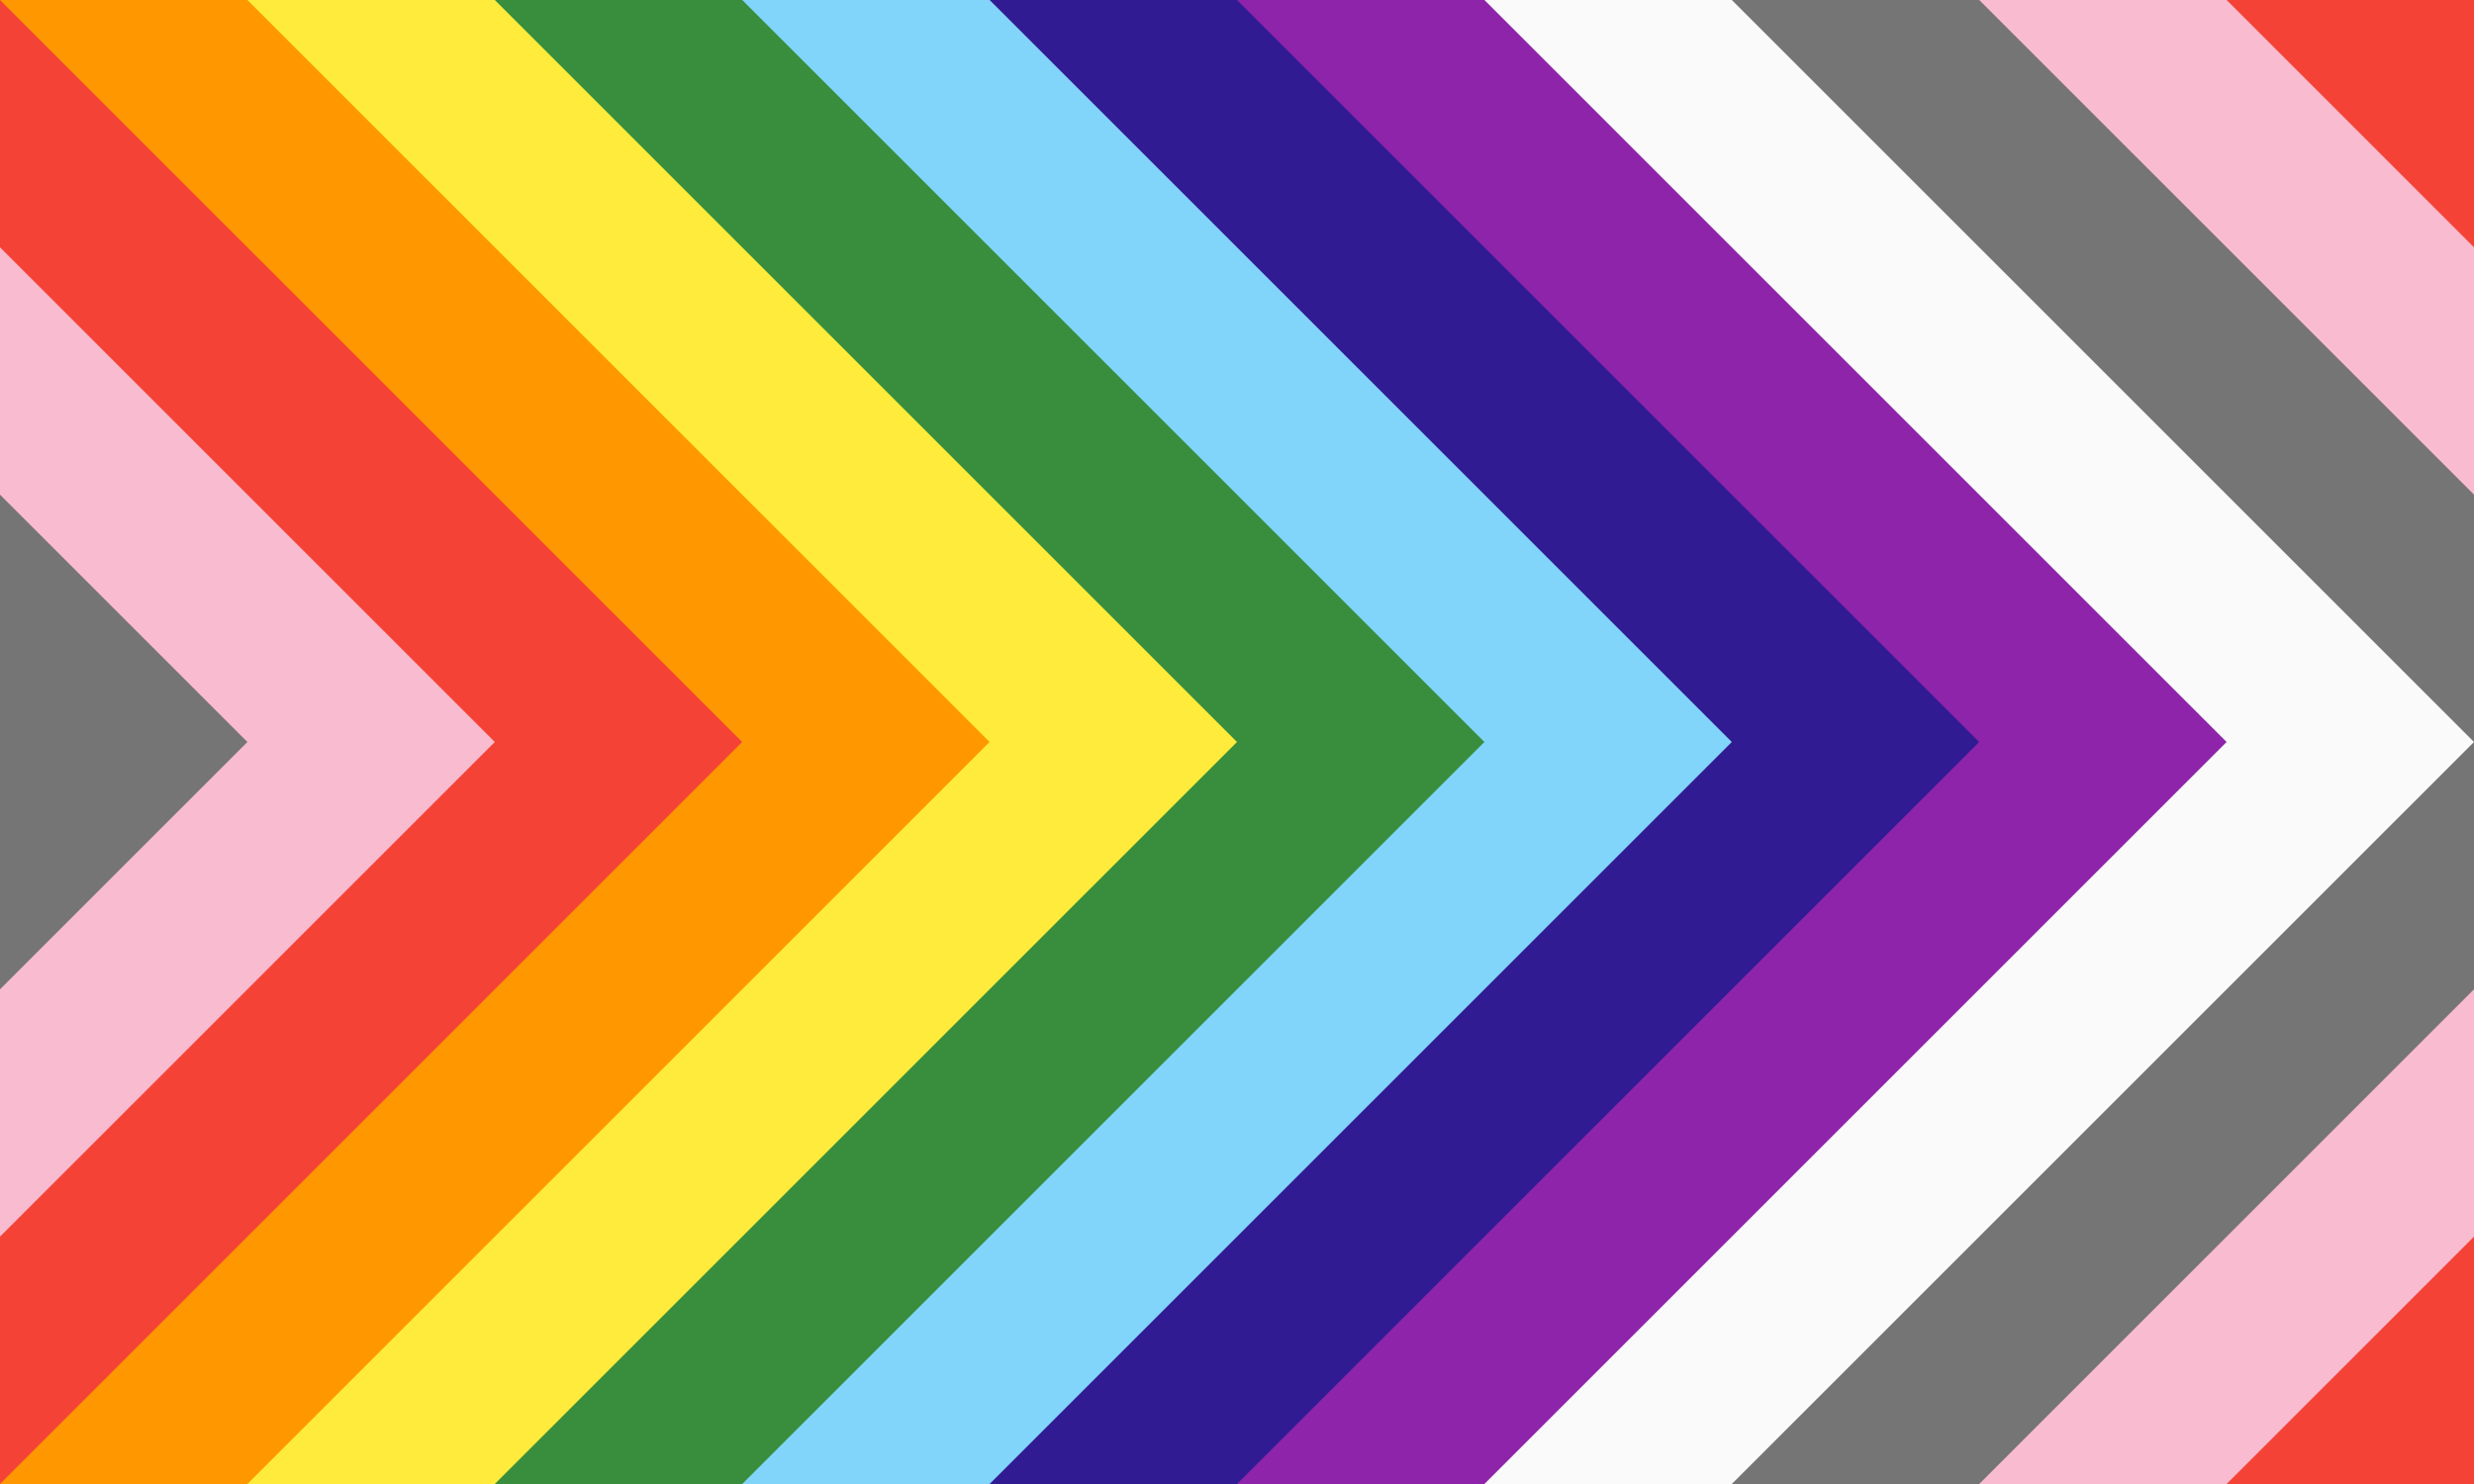
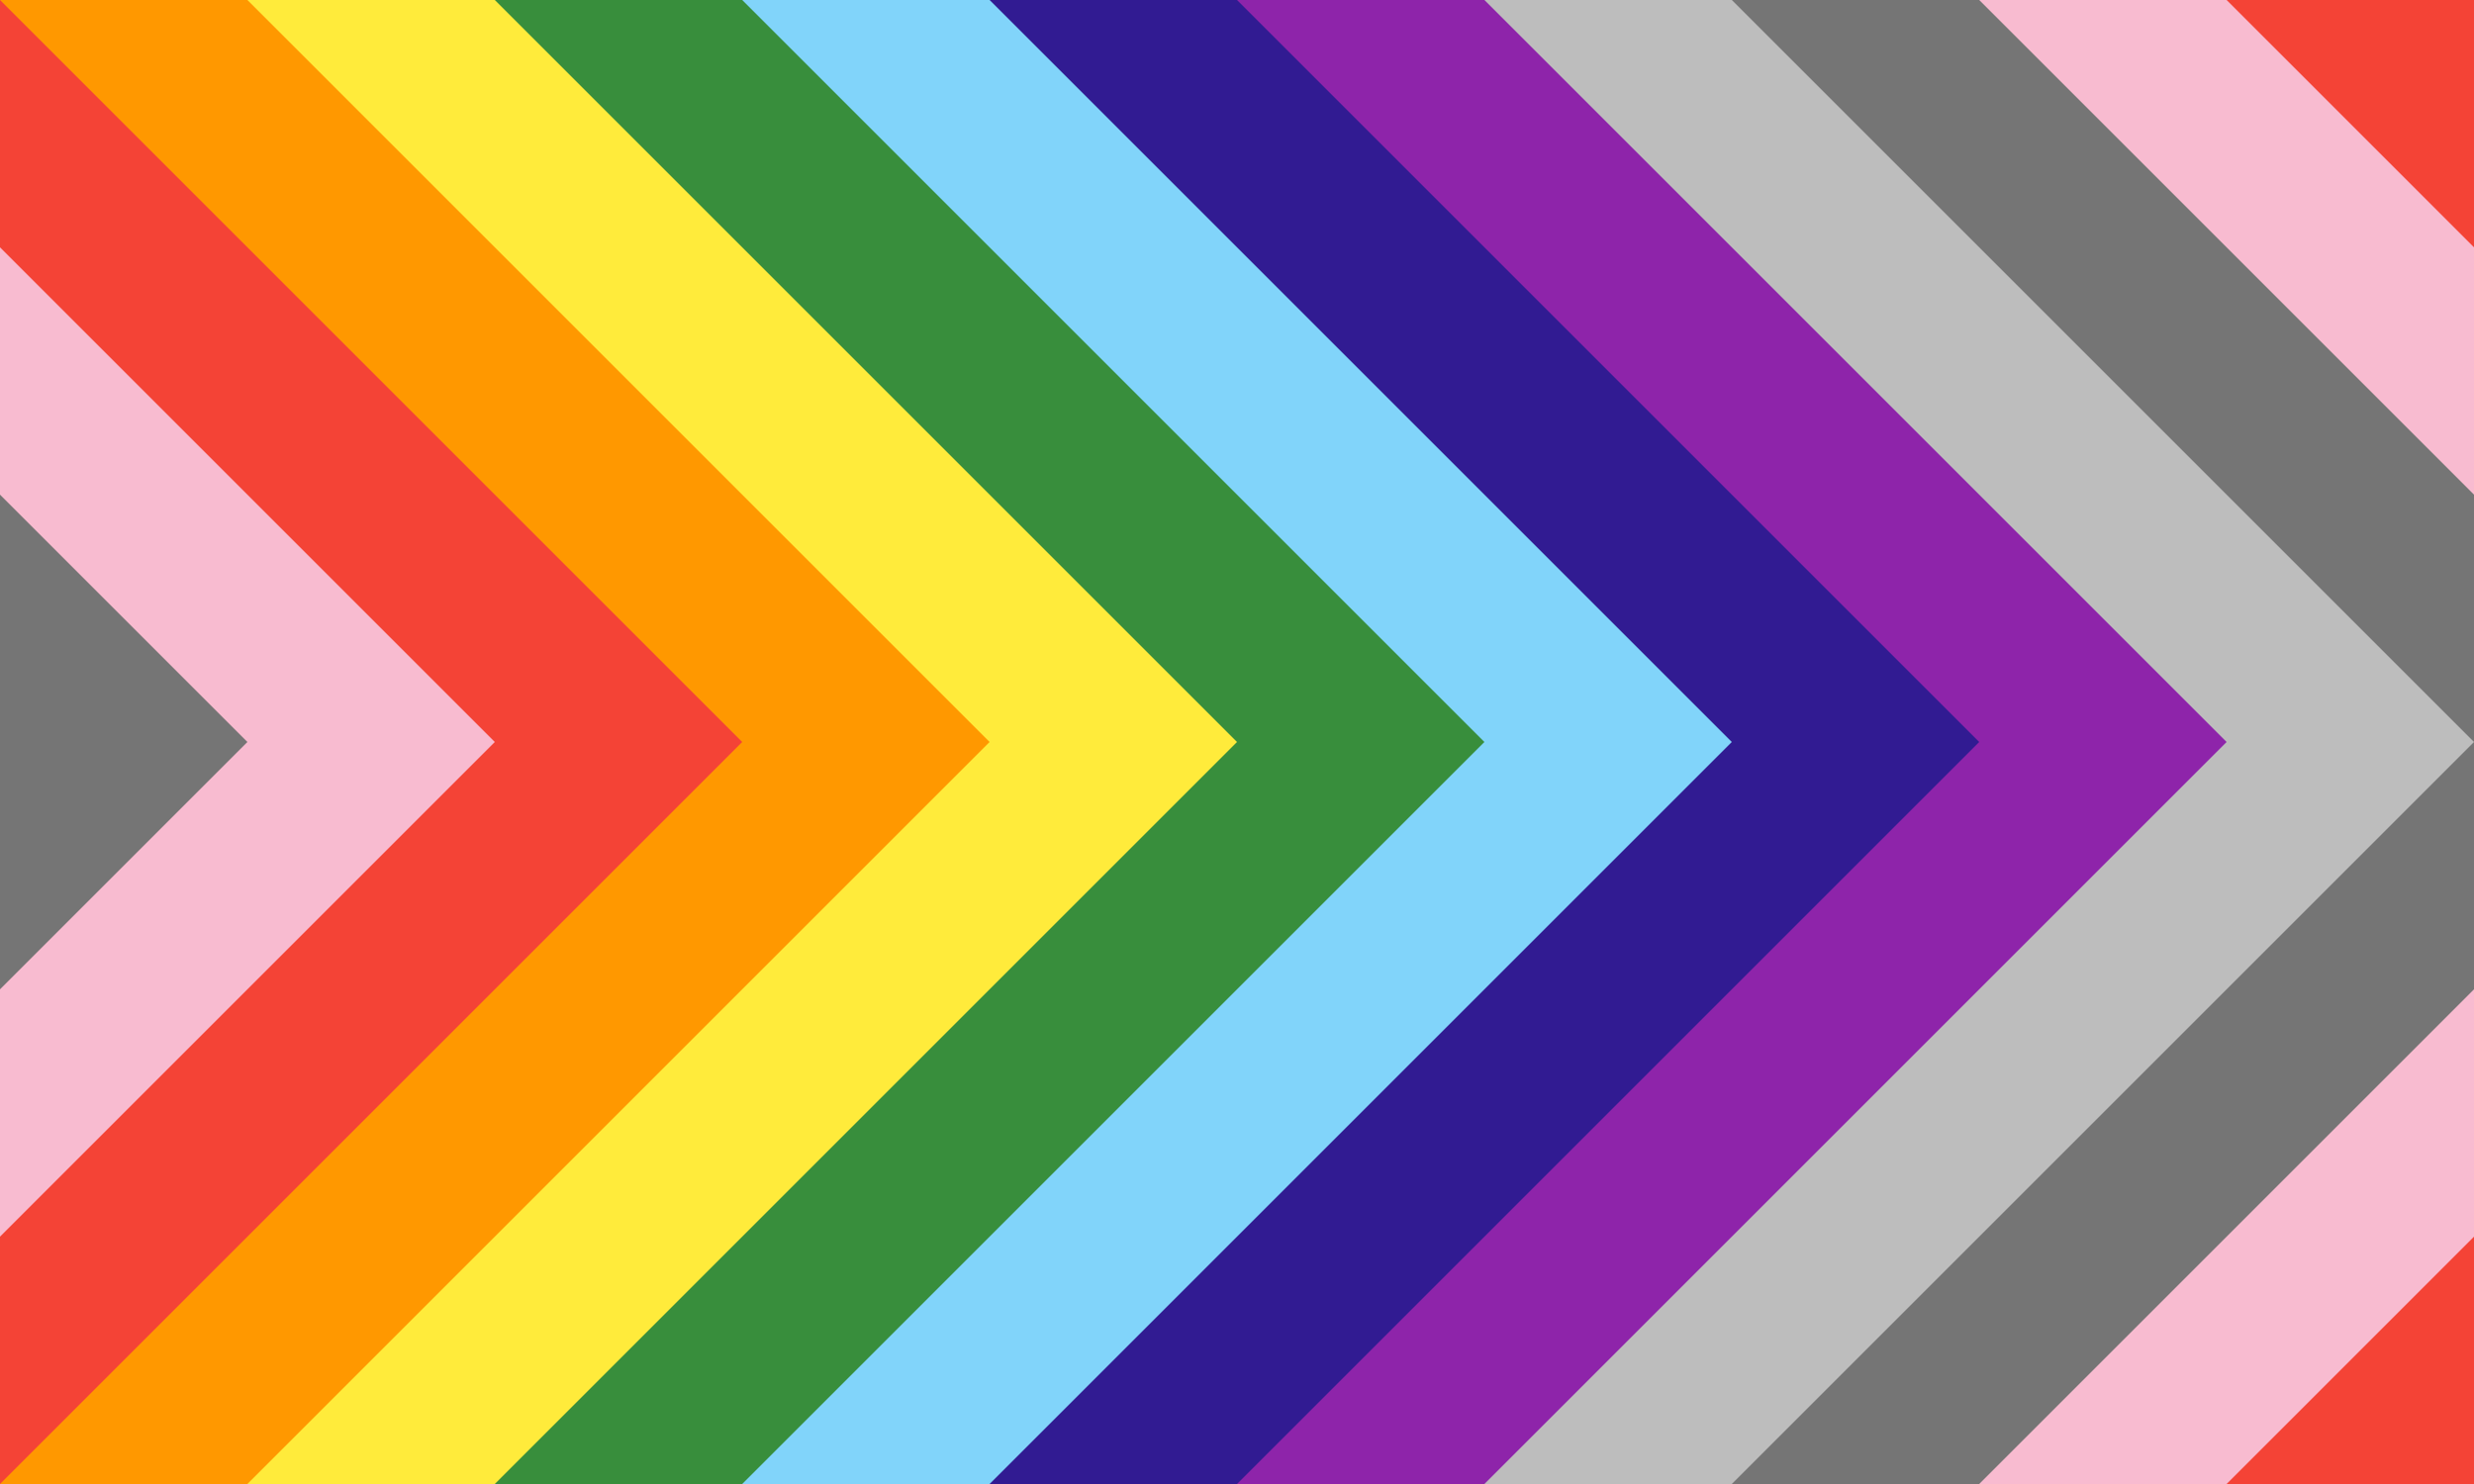
<svg xmlns="http://www.w3.org/2000/svg" width="20px" height="12px" viewBox="0 0 20 12" version="1.1">
  <defs>
    <filter color-interpolation-filters="auto" id="filter-1">
      <feColorMatrix in="SourceGraphic" type="matrix" values="0 0 0 0 0.957 0 0 0 0 0.263 0 0 0 0 0.212 0 0 0 1 0" />
    </filter>
    <filter color-interpolation-filters="auto" id="filter-2">
      <feColorMatrix in="SourceGraphic" type="matrix" values="0 0 0 0 0.973 0 0 0 0 0.733 0 0 0 0 0.816 0 0 0 1 0" />
    </filter>
    <filter color-interpolation-filters="auto" id="filter-3">
      <feColorMatrix in="SourceGraphic" type="matrix" values="0 0 0 0 0.459 0 0 0 0 0.459 0 0 0 0 0.459 0 0 0 1 0" />
    </filter>
    <filter color-interpolation-filters="auto" id="filter-4">
-       <feColorMatrix in="SourceGraphic" type="matrix" values="0 0 0 0 0.98 0 0 0 0 0.98 0 0 0 0 0.98 0 0 0 1 0" />
+       <feColorMatrix in="SourceGraphic" type="matrix" values="0 0 0 0 0.741 0 0 0 0 0.741 0 0 0 0 0.741 0 0 0 1 0" />
    </filter>
    <filter color-interpolation-filters="auto" id="filter-5">
      <feColorMatrix in="SourceGraphic" type="matrix" values="0 0 0 0 0.557 0 0 0 0 0.141 0 0 0 0 0.667 0 0 0 1 0" />
    </filter>
    <filter color-interpolation-filters="auto" id="filter-6">
      <feColorMatrix in="SourceGraphic" type="matrix" values="0 0 0 0 0.192 0 0 0 0 0.106 0 0 0 0 0.573 0 0 0 1 0" />
    </filter>
    <filter color-interpolation-filters="auto" id="filter-7">
      <feColorMatrix in="SourceGraphic" type="matrix" values="0 0 0 0 0.506 0 0 0 0 0.831 0 0 0 0 0.98 0 0 0 1 0" />
    </filter>
    <filter color-interpolation-filters="auto" id="filter-8">
      <feColorMatrix in="SourceGraphic" type="matrix" values="0 0 0 0 0.22 0 0 0 0 0.557 0 0 0 0 0.235 0 0 0 1 0" />
    </filter>
    <filter color-interpolation-filters="auto" id="filter-9">
      <feColorMatrix in="SourceGraphic" type="matrix" values="0 0 0 0 1 0 0 0 0 0.922 0 0 0 0 0.231 0 0 0 1 0" />
    </filter>
    <filter color-interpolation-filters="auto" id="filter-10">
      <feColorMatrix in="SourceGraphic" type="matrix" values="0 0 0 0 1 0 0 0 0 0.596 0 0 0 0 0 0 0 0 1 0" />
    </filter>
    <filter color-interpolation-filters="auto" id="filter-11">
      <feColorMatrix in="SourceGraphic" type="matrix" values="0 0 0 0 0.957 0 0 0 0 0.263 0 0 0 0 0.212 0 0 0 1 0" />
    </filter>
    <filter color-interpolation-filters="auto" id="filter-12">
      <feColorMatrix in="SourceGraphic" type="matrix" values="0 0 0 0 0.973 0 0 0 0 0.733 0 0 0 0 0.816 0 0 0 1 0" />
    </filter>
    <filter color-interpolation-filters="auto" id="filter-13">
      <feColorMatrix in="SourceGraphic" type="matrix" values="0 0 0 0 0.459 0 0 0 0 0.459 0 0 0 0 0.459 0 0 0 1 0" />
    </filter>
  </defs>
  <g id="GSM-Pride-Flag-(2021-Ky-Leggiero-design;-Repeating-Banner)" stroke="none" stroke-width="1" fill="none" fill-rule="evenodd">
    <rect fill="#757575" x="0" y="0" width="20" height="12" />
    <g id="Path-2" transform="translate(-4, 0)" filter="url(#filter-1)">
      <g>
        <polygon id="Path" fill="#D8D8D8" points="24 8.32667268e-17 30 6 24 12 0 12 0 0" />
      </g>
    </g>
    <g id="Path-2" transform="translate(18, 0)" filter="url(#filter-2)">
      <g transform="translate(-24, 0)">
        <polygon id="Path" fill="#D8D8D8" points="24 8.32667268e-17 30 6 24 12 0 12 0 0" />
      </g>
    </g>
    <g id="Path-2" transform="translate(16, 0)" filter="url(#filter-3)">
      <g transform="translate(-24, 0)">
        <polygon id="Path" fill="#D8D8D8" points="24 8.32667268e-17 30 6 24 12 0 12 0 0" />
      </g>
    </g>
    <g id="Path-2" transform="translate(14, 0)" filter="url(#filter-4)">
      <g transform="translate(-24, 0)">
        <polygon id="Path" fill="#D8D8D8" points="24 8.32667268e-17 30 6 24 12 0 12 0 0" />
      </g>
    </g>
    <g id="Path-2" transform="translate(12, 0)" filter="url(#filter-5)">
      <g transform="translate(-24, 0)">
        <polygon id="Path" fill="#D8D8D8" points="24 8.32667268e-17 30 6 24 12 0 12 0 0" />
      </g>
    </g>
    <g id="Path-2" transform="translate(10, 0)" filter="url(#filter-6)">
      <g transform="translate(-24, 0)">
        <polygon id="Path" fill="#D8D8D8" points="24 8.32667268e-17 30 6 24 12 0 12 0 0" />
      </g>
    </g>
    <g id="Path-2" transform="translate(8, 0)" filter="url(#filter-7)">
      <g transform="translate(-24, 0)">
        <polygon id="Path" fill="#D8D8D8" points="24 8.32667268e-17 30 6 24 12 0 12 0 0" />
      </g>
    </g>
    <g id="Path-2" transform="translate(6, 0)" filter="url(#filter-8)">
      <g transform="translate(-24, 0)">
        <polygon id="Path" fill="#D8D8D8" points="24 8.32667268e-17 30 6 24 12 0 12 0 0" />
      </g>
    </g>
    <g id="Path-2" transform="translate(4, 0)" filter="url(#filter-9)">
      <g transform="translate(-24, 0)">
        <polygon id="Path" fill="#D8D8D8" points="24 8.32667268e-17 30 6 24 12 0 12 0 0" />
      </g>
    </g>
    <g id="Path-2" transform="translate(2, 0)" filter="url(#filter-10)">
      <g transform="translate(-24, 0)">
        <polygon id="Path" fill="#D8D8D8" points="24 8.32667268e-17 30 6 24 12 0 12 0 0" />
      </g>
    </g>
    <g id="Path-2" filter="url(#filter-11)">
      <g transform="translate(-24, 0)">
        <polygon id="Path" fill="#D8D8D8" points="24 8.32667268e-17 30 6 24 12 0 12 0 0" />
      </g>
    </g>
    <g id="Path-2" transform="translate(-2, 0)" filter="url(#filter-12)">
      <g transform="translate(-24, 0)">
        <polygon id="Path" fill="#D8D8D8" points="24 8.32667268e-17 30 6 24 12 0 12 0 0" />
      </g>
    </g>
    <g id="Path-2" transform="translate(-4, 0)" filter="url(#filter-13)">
      <g transform="translate(-24, 0)">
        <polygon id="Path" fill="#D8D8D8" points="24 8.32667268e-17 30 6 24 12 0 12 0 0" />
      </g>
    </g>
  </g>
</svg>
